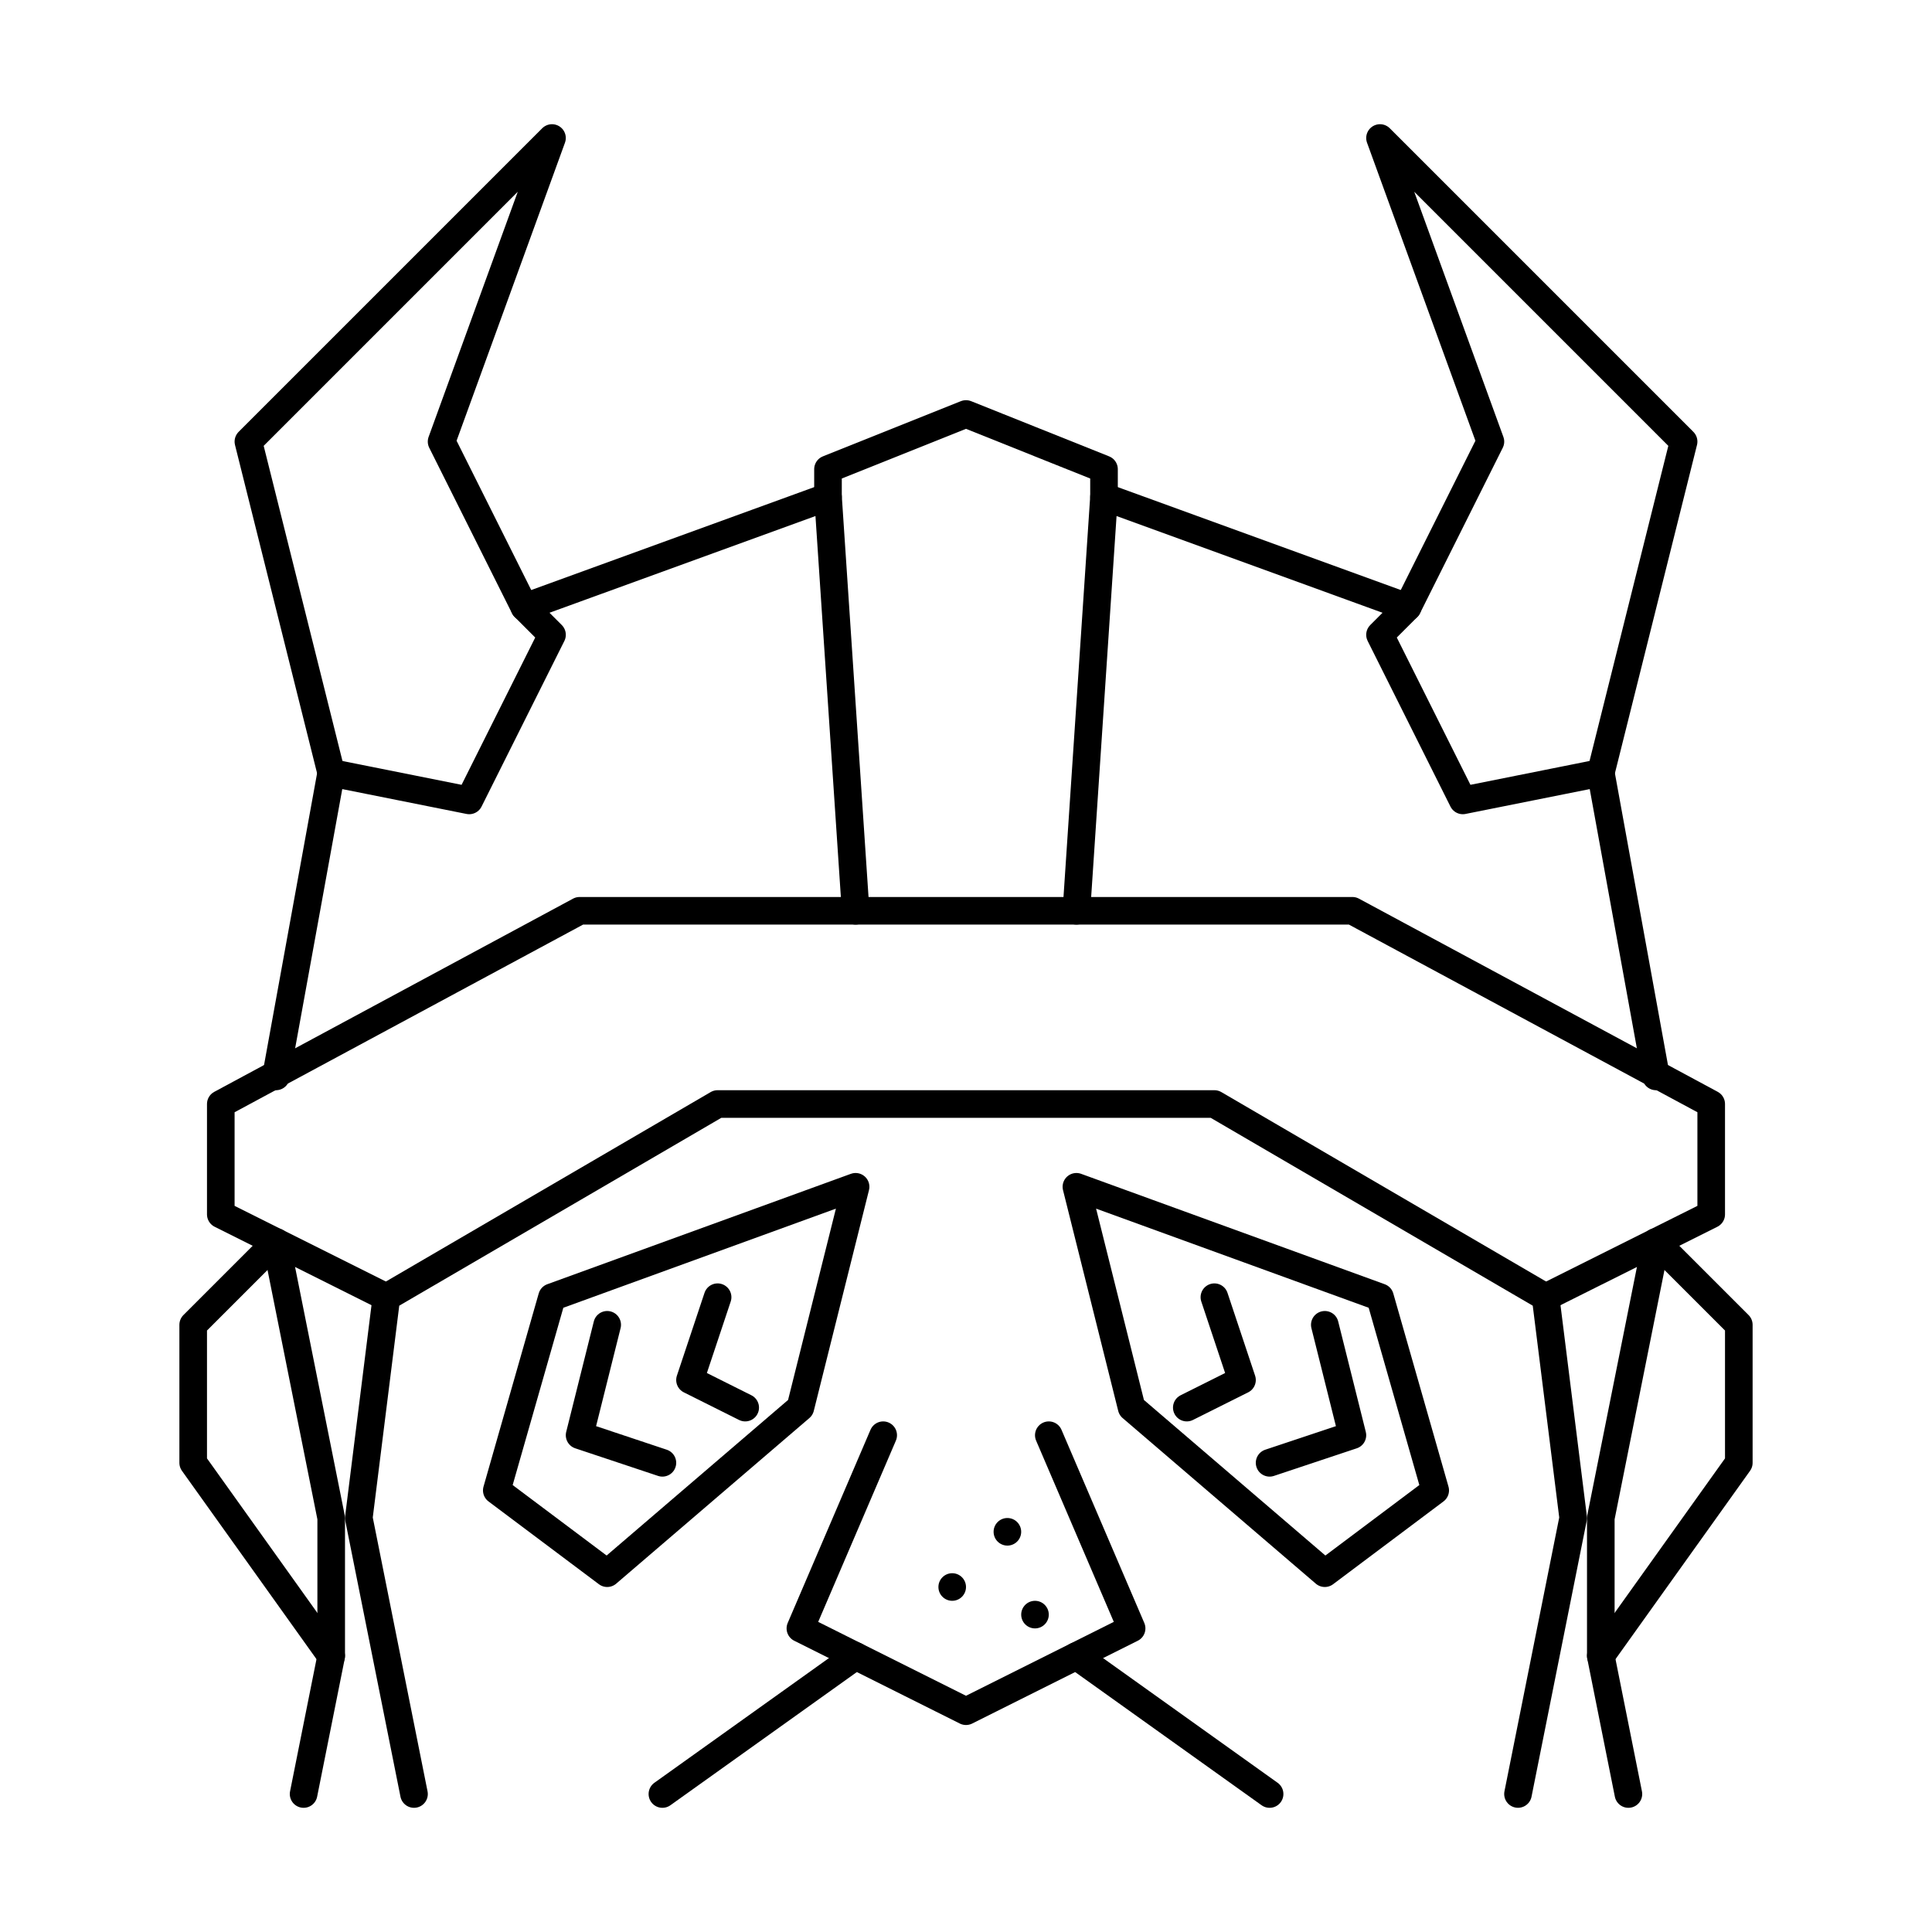
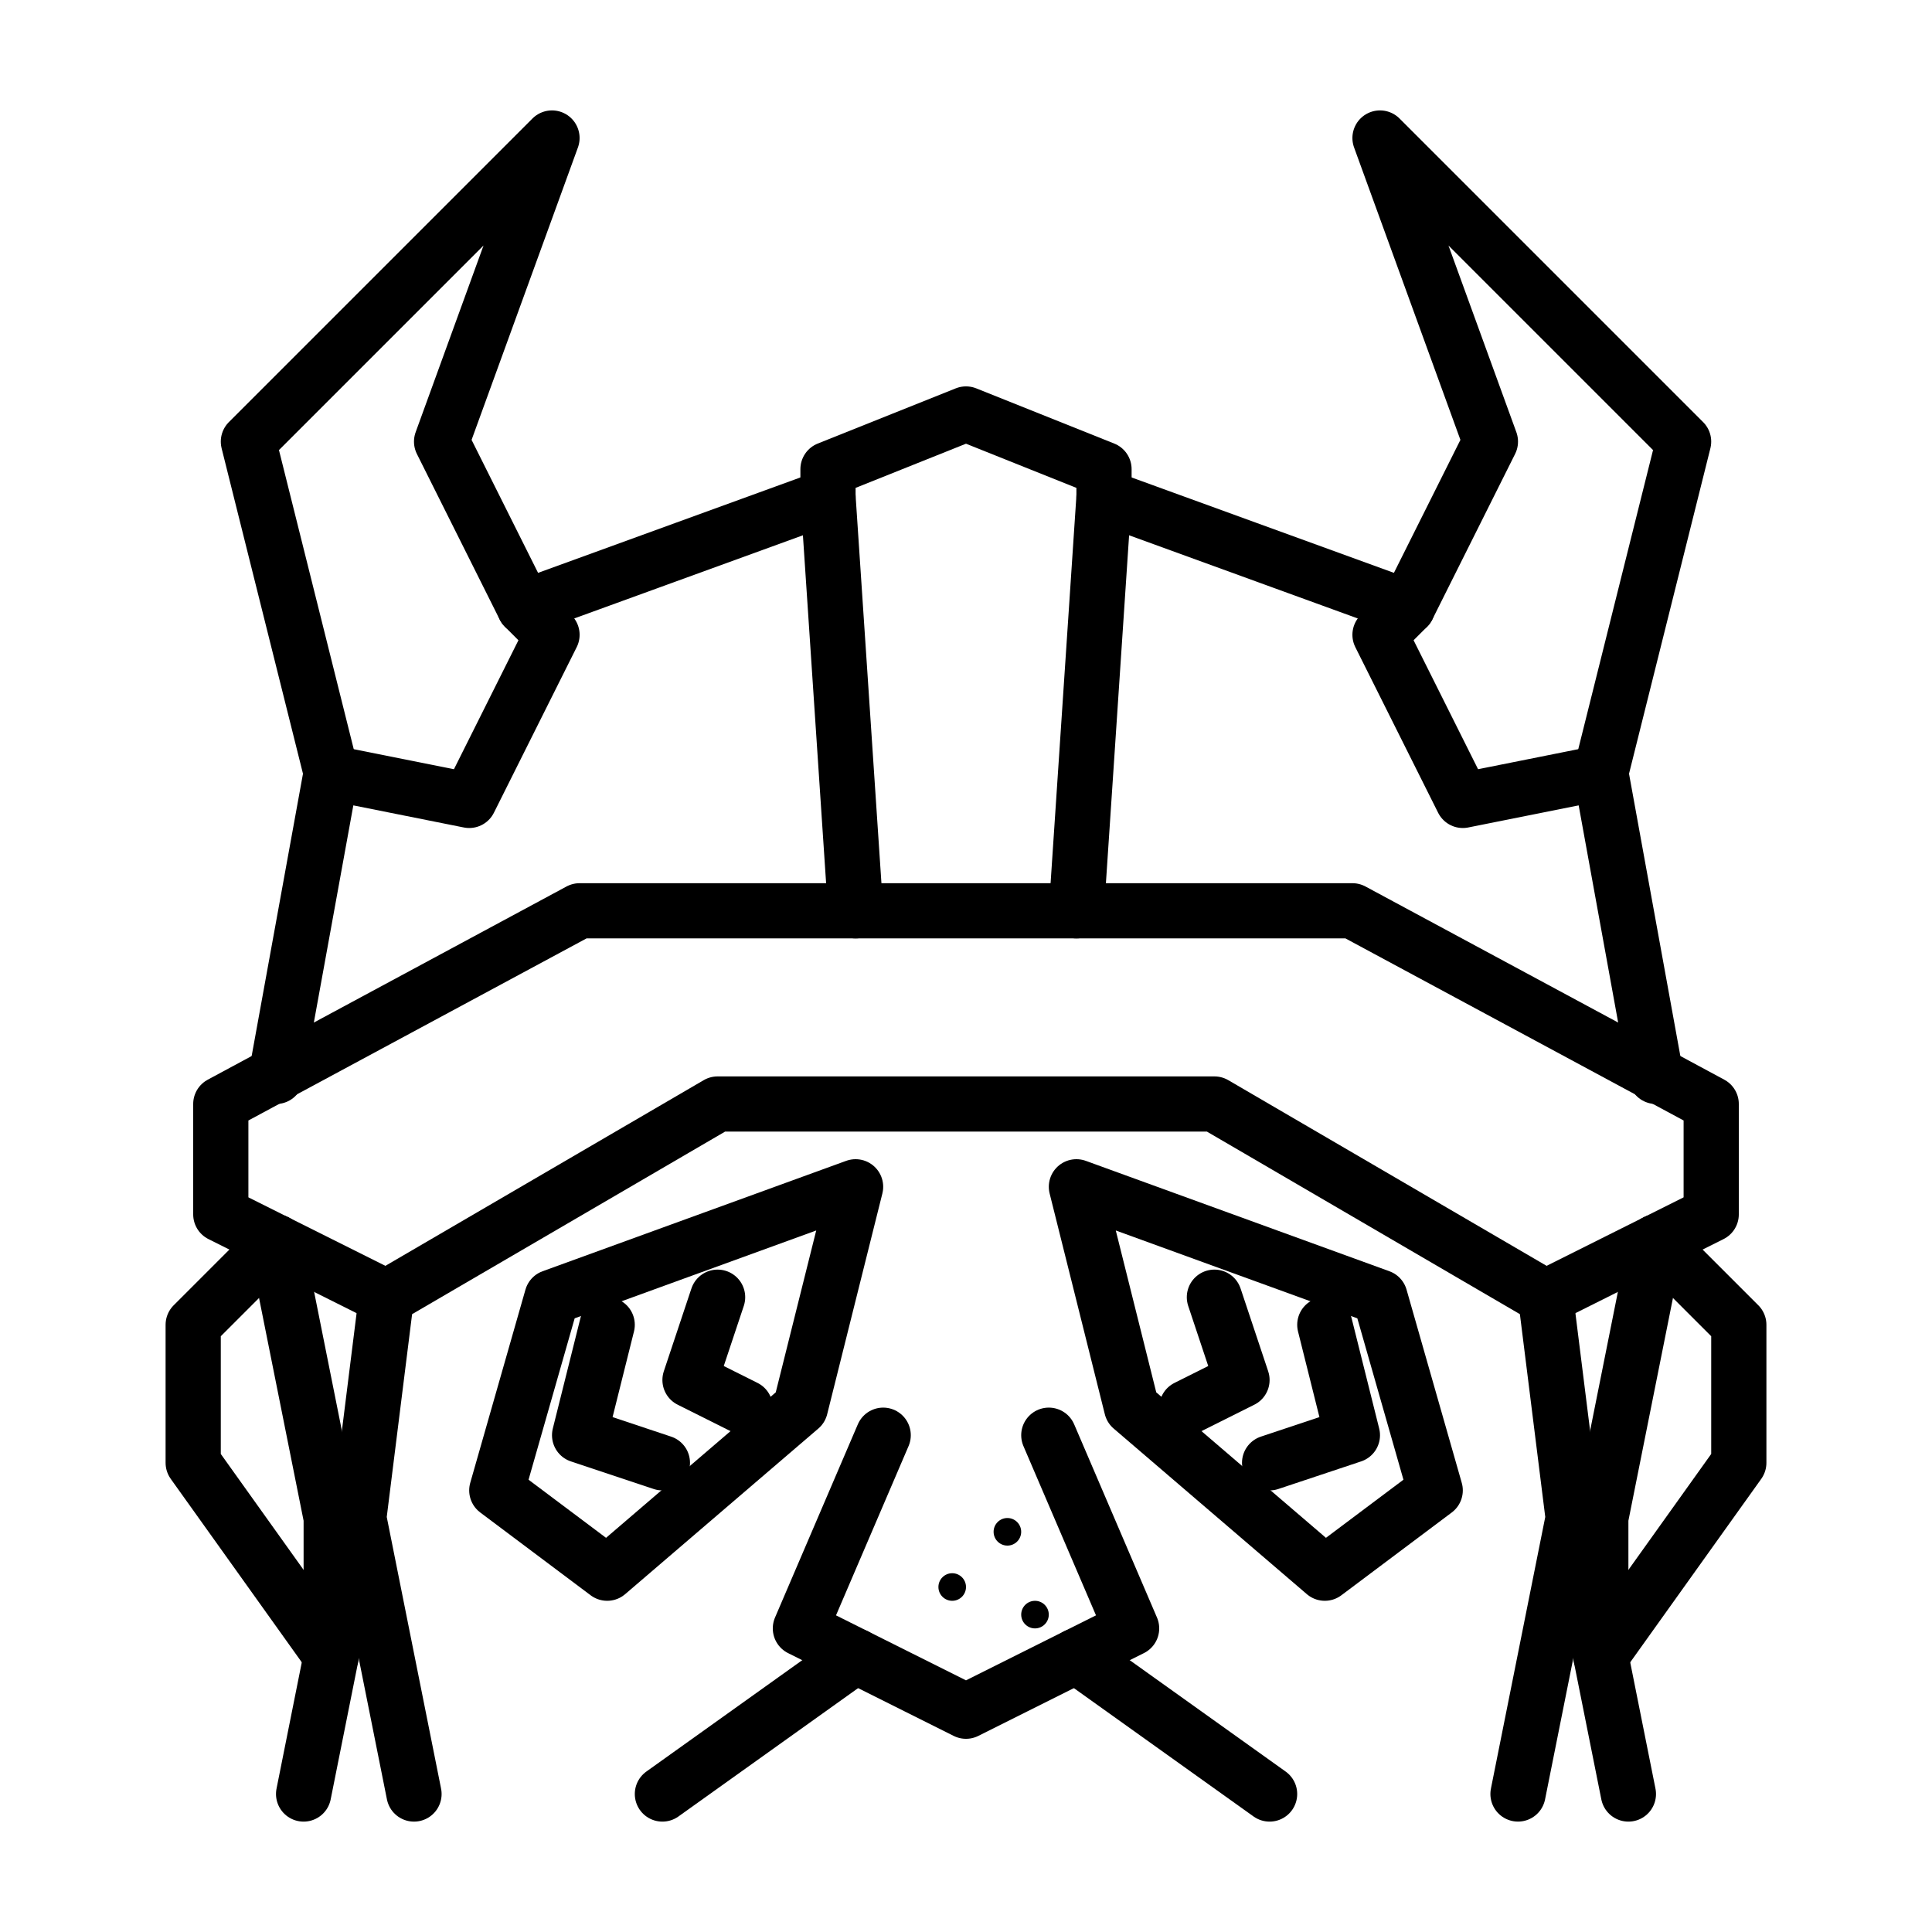
- <svg xmlns="http://www.w3.org/2000/svg" id="svg8" version="1.1" viewBox="0 0 92.604 92.604" height="350" width="350">
+ <svg xmlns="http://www.w3.org/2000/svg" width="350" height="350" viewBox="0 0 92.604 92.604" version="1.1" id="svg8">
  <defs id="defs2" />
  <g id="layer1">
-     <path id="path30" d="m 42.333,68.792 -3.969,9.26 7.938,3.969 7.938,-3.969 -3.969,-9.26" style="fill:none;stroke:#000000;stroke-width:1.323;stroke-linecap:round;stroke-linejoin:round;stroke-miterlimit:4;stroke-dasharray:none;stroke-opacity:1;paint-order:normal" />
-     <path id="path32" d="m 41.01,79.375 -9.26,6.615" style="fill:none;stroke:#000000;stroke-width:1.323;stroke-linecap:round;stroke-linejoin:round;stroke-miterlimit:4;stroke-dasharray:none;stroke-opacity:1" />
-     <path id="path34" d="m 51.594,79.375 9.26,6.615" style="fill:none;stroke:#000000;stroke-width:1.323;stroke-linecap:round;stroke-linejoin:round;stroke-miterlimit:4;stroke-dasharray:none;stroke-opacity:1" />
-     <path id="path36" d="m 41.01,56.885 -2.646,10.583 -9.26,7.938 -5.292,-3.969 2.646,-9.26 z" style="fill:none;stroke:#000000;stroke-width:1.323;stroke-linecap:round;stroke-linejoin:round;stroke-miterlimit:4;stroke-dasharray:none;stroke-opacity:1" />
-     <path style="fill:none;stroke:#000000;stroke-width:1.323;stroke-linecap:round;stroke-linejoin:round;stroke-miterlimit:4;stroke-dasharray:none;stroke-opacity:1" d="m 51.594,56.885 2.646,10.583 9.26,7.938 5.292,-3.969 -2.646,-9.26 z" id="path36-1" />
-     <path id="path53" d="M 19.844,85.99 17.198,72.76 18.521,62.177 34.396,52.917 h 23.812 l 15.875,9.26 1.323,10.583 -2.646,13.229" style="fill:none;stroke:#000000;stroke-width:1.323;stroke-linecap:round;stroke-linejoin:round;stroke-miterlimit:4;stroke-dasharray:none;stroke-opacity:1" />
-     <path id="path55" d="m 18.521,62.177 -7.938,-3.969 V 52.917 L 27.781,43.656 h 37.042 l 17.198,9.26 v 5.292 l -7.938,3.969" style="fill:none;stroke:#000000;stroke-width:1.323;stroke-linecap:round;stroke-linejoin:round;stroke-miterlimit:4;stroke-dasharray:none;stroke-opacity:1" />
-     <path id="path81" d="m 13.229,51.594 2.646,-14.552 6.615,1.323 3.969,-7.938 -1.323,-1.323 14.552,-5.292 1.323,19.844" style="fill:none;stroke:#000000;stroke-width:1.323;stroke-linecap:round;stroke-linejoin:round;stroke-miterlimit:4;stroke-dasharray:none;stroke-opacity:1" />
-     <path style="fill:none;stroke:#000000;stroke-width:1.323;stroke-linecap:round;stroke-linejoin:round;stroke-miterlimit:4;stroke-dasharray:none;stroke-opacity:1" d="M 79.375,51.594 76.729,37.042 70.115,38.365 66.146,30.427 67.469,29.104 52.917,23.812 51.594,43.656" id="path81-7" />
-     <path id="path98" d="m 39.687,23.812 v -1.323 l 6.615,-2.646 6.615,2.646 v 1.323" style="fill:none;stroke:#000000;stroke-width:1.323;stroke-linecap:round;stroke-linejoin:round;stroke-miterlimit:4;stroke-dasharray:none;stroke-opacity:1" />
-     <path id="path117" d="m 15.875,37.042 -3.969,-15.875 14.552,-14.552 -5.292,14.552 3.969,7.938" style="fill:none;stroke:#000000;stroke-width:1.323;stroke-linecap:round;stroke-linejoin:round;stroke-miterlimit:4;stroke-dasharray:none;stroke-opacity:1" />
-     <path style="fill:none;stroke:#000000;stroke-width:1.323;stroke-linecap:round;stroke-linejoin:round;stroke-miterlimit:4;stroke-dasharray:none;stroke-opacity:1" d="M 76.729,37.042 80.698,21.167 66.146,6.615 71.438,21.167 67.469,29.104" id="path117-9" />
-     <path id="path153" d="m 13.229,59.531 2.646,13.229 10e-7,6.615 -1.323,6.615" style="fill:none;stroke:#000000;stroke-width:1.323;stroke-linecap:round;stroke-linejoin:round;stroke-miterlimit:4;stroke-dasharray:none;stroke-opacity:1" />
-     <path id="path155" d="M 15.875,79.375 9.26,70.115 V 63.5 l 3.969,-3.969" style="fill:none;stroke:#000000;stroke-width:1.323;stroke-linecap:round;stroke-linejoin:round;stroke-miterlimit:4;stroke-dasharray:none;stroke-opacity:1" />
-     <path style="fill:none;stroke:#000000;stroke-width:1.323;stroke-linecap:round;stroke-linejoin:round;stroke-miterlimit:4;stroke-dasharray:none;stroke-opacity:1" d="M 79.375,59.531 76.729,72.76 V 79.375 l 1.323,6.615" id="path153-9" />
-     <path style="fill:none;stroke:#000000;stroke-width:1.323;stroke-linecap:round;stroke-linejoin:round;stroke-miterlimit:4;stroke-dasharray:none;stroke-opacity:1" d="m 76.729,79.375 6.615,-9.26 V 63.5 L 79.375,59.531" id="path155-0" />
-     <path id="path194" d="M 29.104,63.5 27.781,68.792 31.75,70.115" style="fill:none;stroke:#000000;stroke-width:1.323;stroke-linecap:round;stroke-linejoin:round;stroke-miterlimit:4;stroke-dasharray:none;stroke-opacity:1" />
-     <path id="path196" d="m 34.396,62.177 -1.323,3.969 2.646,1.323" style="fill:none;stroke:#000000;stroke-width:1.323;stroke-linecap:round;stroke-linejoin:round;stroke-miterlimit:4;stroke-dasharray:none;stroke-opacity:1" />
-     <path style="fill:none;stroke:#000000;stroke-width:1.323;stroke-linecap:round;stroke-linejoin:round;stroke-miterlimit:4;stroke-dasharray:none;stroke-opacity:1" d="m 63.5,63.5 1.323,5.292 -3.969,1.323" id="path194-8" />
-     <path style="fill:none;stroke:#000000;stroke-width:1.323;stroke-linecap:round;stroke-linejoin:round;stroke-miterlimit:4;stroke-dasharray:none;stroke-opacity:1" d="m 58.208,62.177 1.323,3.969 -2.646,1.323" id="path196-4" />
-     <circle r="0.661" cy="73.422" cx="48.286" id="path1054" style="fill:#000000;fill-opacity:1;stroke-width:1.323;stroke-linecap:round;stroke-linejoin:round;stroke-miterlimit:4;stroke-dasharray:none;paint-order:normal" />
-     <circle r="0.661" cy="77.391" cx="49.609" id="path1056" style="fill:#000000;fill-opacity:1;stroke-width:1.323;stroke-linecap:round;stroke-linejoin:round;stroke-miterlimit:4;stroke-dasharray:none;paint-order:normal" />
-     <circle r="0.661" cy="76.068" cx="45.641" id="path1060" style="fill:#000000;fill-opacity:1;stroke-width:1.323;stroke-linecap:round;stroke-linejoin:round;stroke-miterlimit:4;stroke-dasharray:none;paint-order:normal" />
+     <path style="fill:none;stroke:#000000;stroke-width:2.646;stroke-linecap:round;stroke-linejoin:round;stroke-miterlimit:4;stroke-dasharray:none;stroke-opacity:1;paint-order:normal" d="m 42.333,68.792 -3.969,9.26 7.938,3.969 7.938,-3.969 -3.969,-9.26" id="path30" />
+     <path style="fill:none;stroke:#000000;stroke-width:2.646;stroke-linecap:round;stroke-linejoin:round;stroke-miterlimit:4;stroke-dasharray:none;stroke-opacity:1" d="m 41.01,79.375 -9.26,6.615" id="path32" />
+     <path style="fill:none;stroke:#000000;stroke-width:2.646;stroke-linecap:round;stroke-linejoin:round;stroke-miterlimit:4;stroke-dasharray:none;stroke-opacity:1" d="m 51.594,79.375 9.26,6.615" id="path34" />
+     <path style="fill:none;stroke:#000000;stroke-width:2.646;stroke-linecap:round;stroke-linejoin:round;stroke-miterlimit:4;stroke-dasharray:none;stroke-opacity:1" d="m 41.01,56.885 -2.646,10.583 -9.26,7.938 -5.292,-3.969 2.646,-9.26 z" id="path36" />
+     <path id="path36-1" d="m 51.594,56.885 2.646,10.583 9.26,7.938 5.292,-3.969 -2.646,-9.26 z" style="fill:none;stroke:#000000;stroke-width:2.646;stroke-linecap:round;stroke-linejoin:round;stroke-miterlimit:4;stroke-dasharray:none;stroke-opacity:1" />
+     <path style="fill:none;stroke:#000000;stroke-width:2.646;stroke-linecap:round;stroke-linejoin:round;stroke-miterlimit:4;stroke-dasharray:none;stroke-opacity:1" d="M 19.844,85.99 17.198,72.76 18.521,62.177 34.396,52.917 h 23.812 l 15.875,9.26 1.323,10.583 -2.646,13.229" id="path53" />
+     <path style="fill:none;stroke:#000000;stroke-width:2.646;stroke-linecap:round;stroke-linejoin:round;stroke-miterlimit:4;stroke-dasharray:none;stroke-opacity:1" d="m 18.521,62.177 -7.938,-3.969 V 52.917 L 27.781,43.656 h 37.042 l 17.198,9.26 v 5.292 l -7.938,3.969" id="path55" />
+     <path style="fill:none;stroke:#000000;stroke-width:2.646;stroke-linecap:round;stroke-linejoin:round;stroke-miterlimit:4;stroke-dasharray:none;stroke-opacity:1" d="m 13.229,51.594 2.646,-14.552 6.615,1.323 3.969,-7.938 -1.323,-1.323 14.552,-5.292 1.323,19.844" id="path81" />
+     <path id="path81-7" d="M 79.375,51.594 76.729,37.042 70.115,38.365 66.146,30.427 67.469,29.104 52.917,23.812 51.594,43.656" style="fill:none;stroke:#000000;stroke-width:2.646;stroke-linecap:round;stroke-linejoin:round;stroke-miterlimit:4;stroke-dasharray:none;stroke-opacity:1" />
+     <path style="fill:none;stroke:#000000;stroke-width:2.646;stroke-linecap:round;stroke-linejoin:round;stroke-miterlimit:4;stroke-dasharray:none;stroke-opacity:1" d="m 39.687,23.812 v -1.323 l 6.615,-2.646 6.615,2.646 v 1.323" id="path98" />
+     <path style="fill:none;stroke:#000000;stroke-width:2.646;stroke-linecap:round;stroke-linejoin:round;stroke-miterlimit:4;stroke-dasharray:none;stroke-opacity:1" d="m 15.875,37.042 -3.969,-15.875 14.552,-14.552 -5.292,14.552 3.969,7.938" id="path117" />
+     <path id="path117-9" d="M 76.729,37.042 80.698,21.167 66.146,6.615 71.438,21.167 67.469,29.104" style="fill:none;stroke:#000000;stroke-width:2.646;stroke-linecap:round;stroke-linejoin:round;stroke-miterlimit:4;stroke-dasharray:none;stroke-opacity:1" />
+     <path style="fill:none;stroke:#000000;stroke-width:2.646;stroke-linecap:round;stroke-linejoin:round;stroke-miterlimit:4;stroke-dasharray:none;stroke-opacity:1" d="m 13.229,59.531 2.646,13.229 10e-7,6.615 -1.323,6.615" id="path153" />
+     <path style="fill:none;stroke:#000000;stroke-width:2.646;stroke-linecap:round;stroke-linejoin:round;stroke-miterlimit:4;stroke-dasharray:none;stroke-opacity:1" d="M 15.875,79.375 9.26,70.115 V 63.5 l 3.969,-3.969" id="path155" />
+     <path id="path153-9" d="M 79.375,59.531 76.729,72.76 V 79.375 l 1.323,6.615" style="fill:none;stroke:#000000;stroke-width:2.646;stroke-linecap:round;stroke-linejoin:round;stroke-miterlimit:4;stroke-dasharray:none;stroke-opacity:1" />
+     <path id="path155-0" d="m 76.729,79.375 6.615,-9.26 V 63.5 L 79.375,59.531" style="fill:none;stroke:#000000;stroke-width:2.646;stroke-linecap:round;stroke-linejoin:round;stroke-miterlimit:4;stroke-dasharray:none;stroke-opacity:1" />
+     <path style="fill:none;stroke:#000000;stroke-width:2.646;stroke-linecap:round;stroke-linejoin:round;stroke-miterlimit:4;stroke-dasharray:none;stroke-opacity:1" d="M 29.104,63.5 27.781,68.792 31.75,70.115" id="path194" />
+     <path style="fill:none;stroke:#000000;stroke-width:2.646;stroke-linecap:round;stroke-linejoin:round;stroke-miterlimit:4;stroke-dasharray:none;stroke-opacity:1" d="m 34.396,62.177 -1.323,3.969 2.646,1.323" id="path196" />
+     <path id="path194-8" d="m 63.5,63.5 1.323,5.292 -3.969,1.323" style="fill:none;stroke:#000000;stroke-width:2.646;stroke-linecap:round;stroke-linejoin:round;stroke-miterlimit:4;stroke-dasharray:none;stroke-opacity:1" />
+     <path id="path196-4" d="m 58.208,62.177 1.323,3.969 -2.646,1.323" style="fill:none;stroke:#000000;stroke-width:2.646;stroke-linecap:round;stroke-linejoin:round;stroke-miterlimit:4;stroke-dasharray:none;stroke-opacity:1" />
+     <circle style="fill:#000000;fill-opacity:1;stroke-width:2.646;stroke-linecap:round;stroke-linejoin:round;stroke-miterlimit:4;stroke-dasharray:none;paint-order:normal" id="path1054" cx="48.286" cy="73.422" r="0.661" />
+     <circle style="fill:#000000;fill-opacity:1;stroke-width:2.646;stroke-linecap:round;stroke-linejoin:round;stroke-miterlimit:4;stroke-dasharray:none;paint-order:normal" id="path1056" cx="49.609" cy="77.391" r="0.661" />
+     <circle style="fill:#000000;fill-opacity:1;stroke-width:2.646;stroke-linecap:round;stroke-linejoin:round;stroke-miterlimit:4;stroke-dasharray:none;paint-order:normal" id="path1060" cx="45.641" cy="76.068" r="0.661" />
  </g>
</svg>
